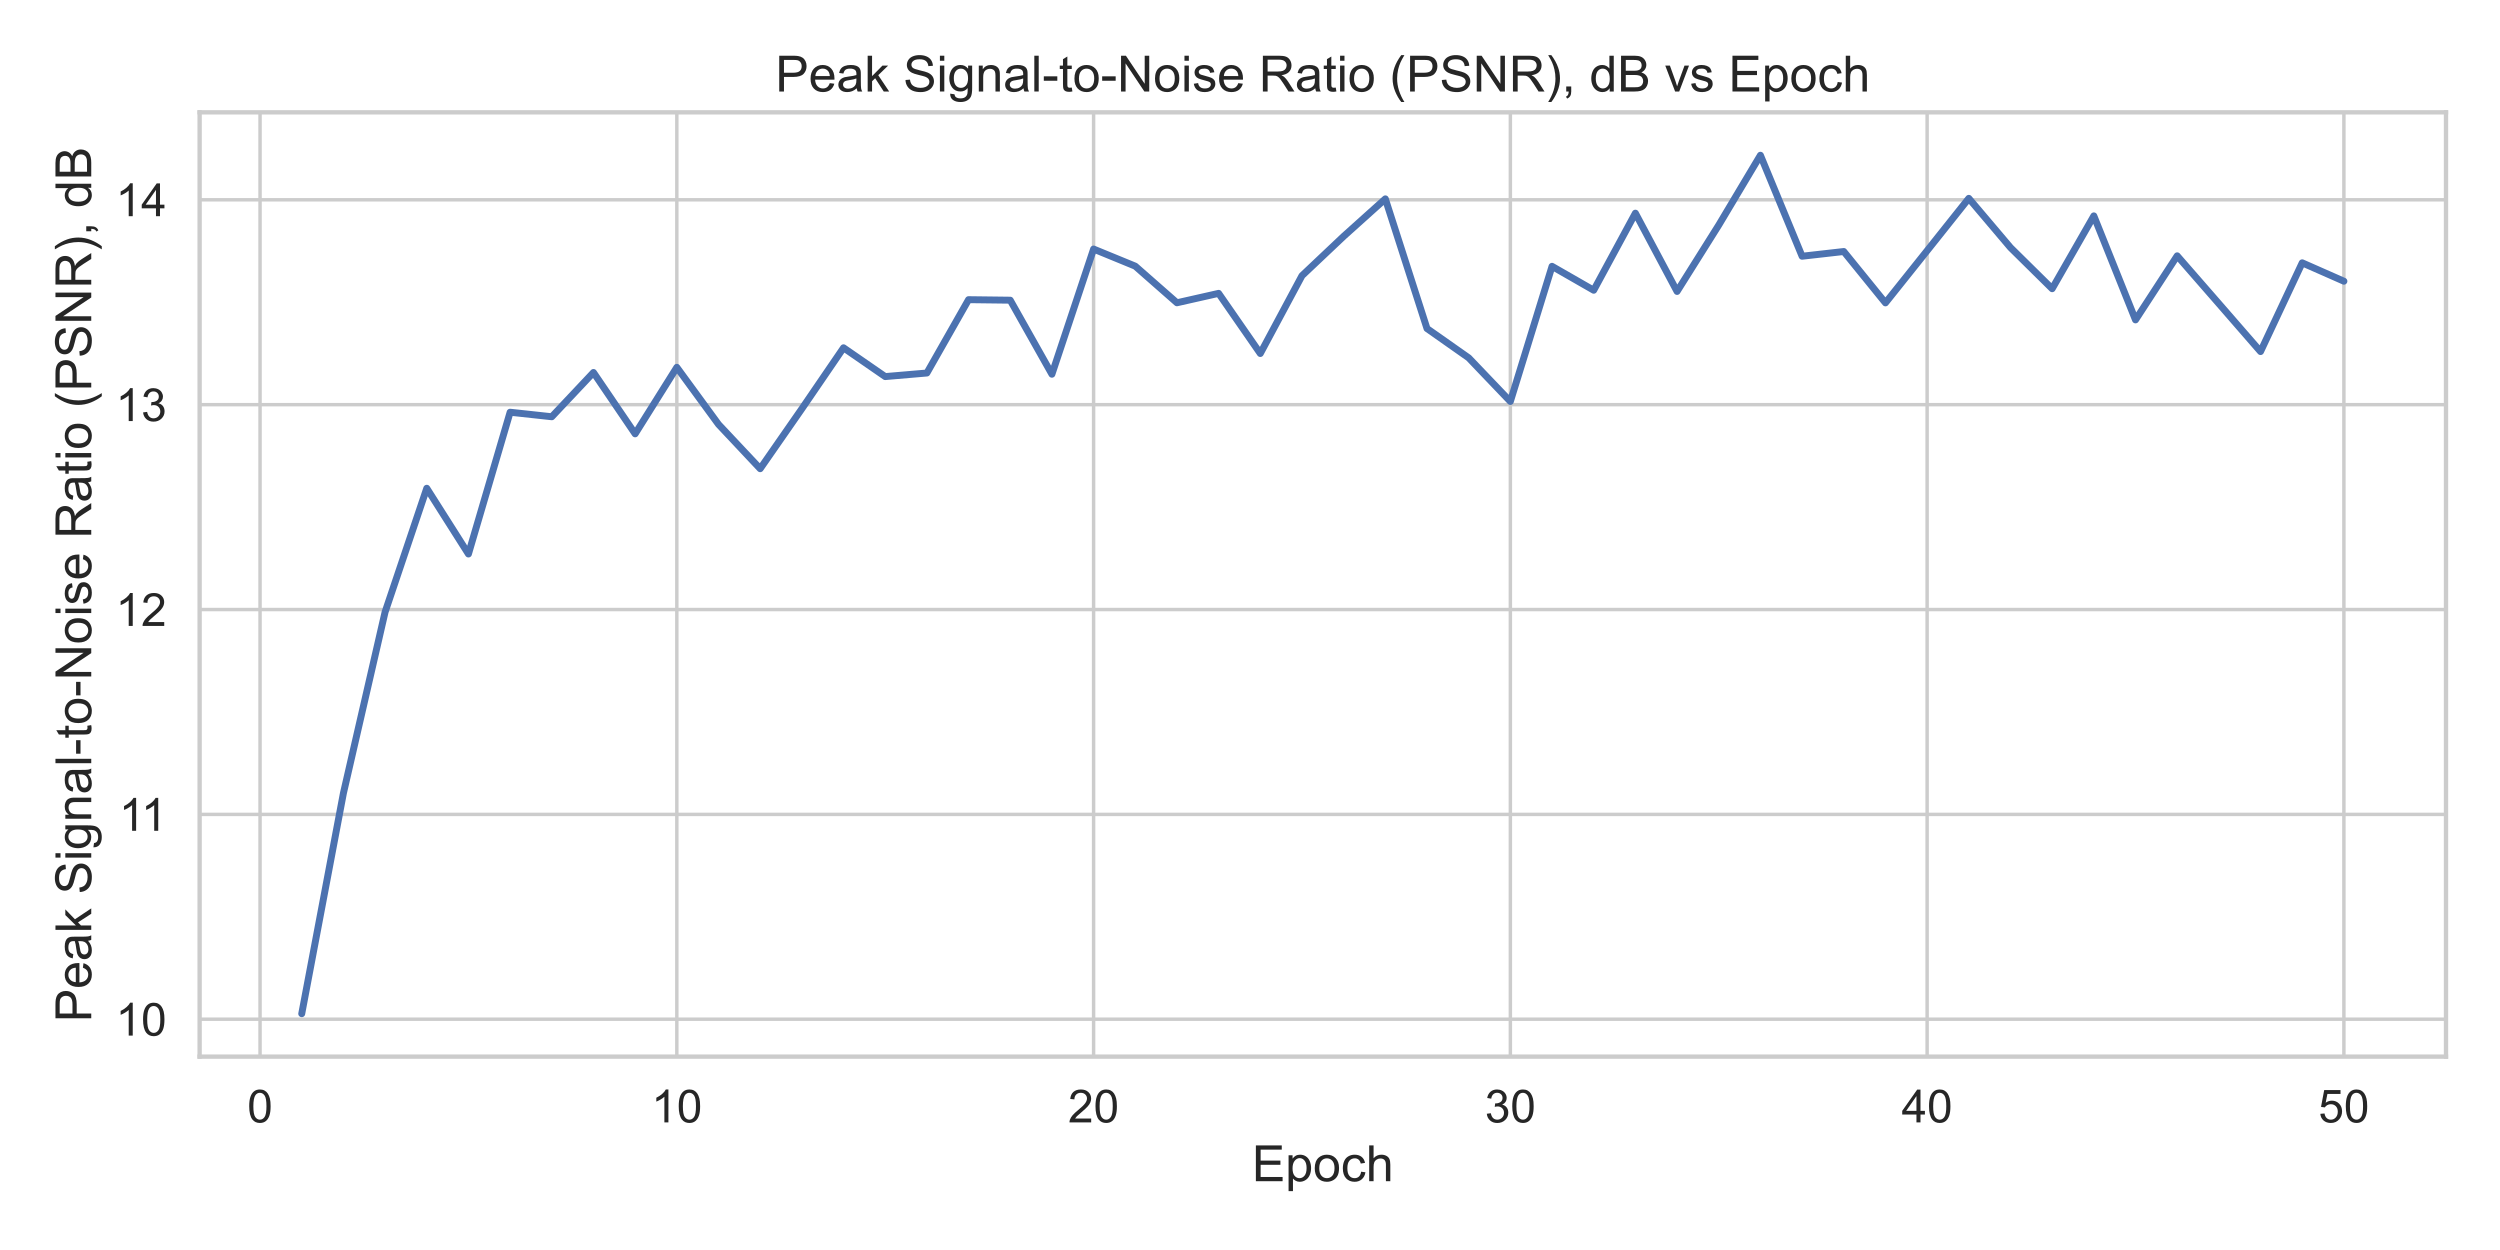
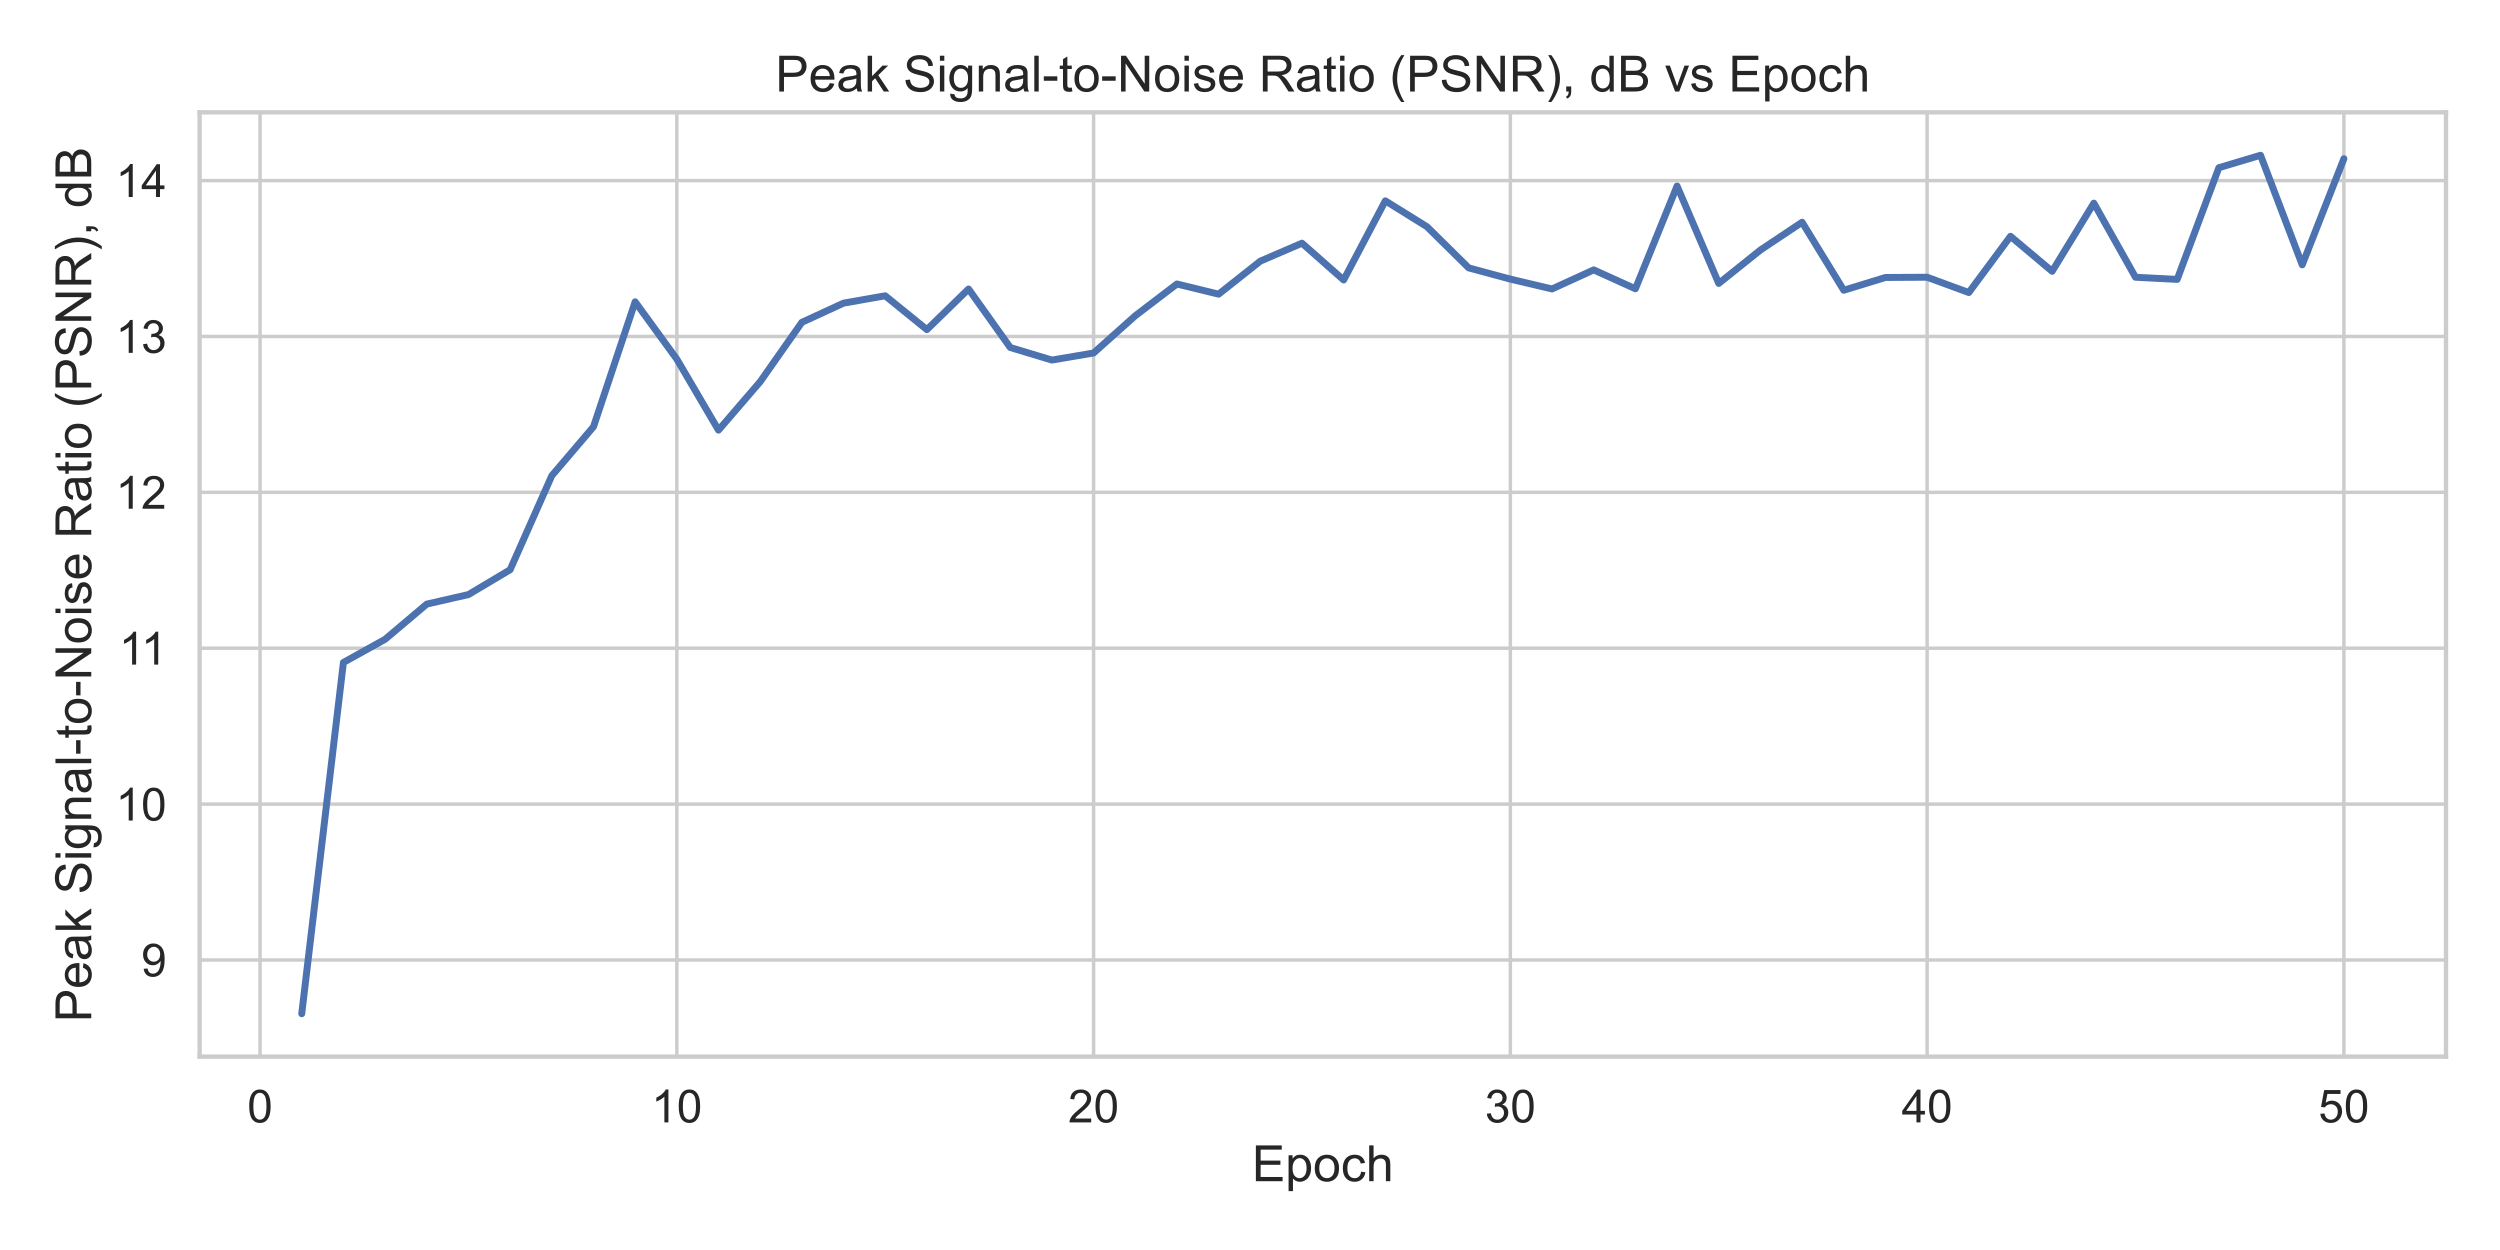
<svg xmlns="http://www.w3.org/2000/svg" xmlns:xlink="http://www.w3.org/1999/xlink" width="720pt" height="360pt" viewBox="0 0 720 360" version="1.1">
  <defs>
    <style type="text/css">*{stroke-linejoin: round; stroke-linecap: butt}</style>
  </defs>
  <g id="figure_1">
    <g id="patch_1">
      <path d="M 0 360  L 720 360  L 720 0  L 0 0  z " style="fill: #ffffff" />
    </g>
    <g id="axes_1">
      <g id="patch_2">
        <path d="M 57.492 304.308  L 704.448 304.308  L 704.448 32.352  L 57.492 32.352  z " style="fill: #ffffff" />
      </g>
      <g id="matplotlib.axis_1">
        <g id="xtick_1">
          <g id="line2d_1">
-             <path d="M 74.896 304.308  L 74.896 32.352  " clip-path="url(#p948dbc334d)" style="fill: none; stroke: #cccccc; stroke-linecap: round" />
+             <path d="M 74.896 304.308  L 74.896 32.352  " clip-path="url(#p12e1a3f50b)" style="fill: none; stroke: #cccccc; stroke-linecap: round" />
          </g>
          <g id="text_1">
            <g style="fill: #262626" transform="translate(71.22598 323.2563) scale(0.132 -0.132)">
              <defs>
                <path id="ArialMT-30" d="M 266 2259  Q 266 3072 433 3567  Q 600 4063 929 4331  Q 1259 4600 1759 4600  Q 2128 4600 2406 4451  Q 2684 4303 2865 4023  Q 3047 3744 3150 3342  Q 3253 2941 3253 2259  Q 3253 1453 3087 958  Q 2922 463 2592 192  Q 2263 -78 1759 -78  Q 1097 -78 719 397  Q 266 969 266 2259  z M 844 2259  Q 844 1131 1108 757  Q 1372 384 1759 384  Q 2147 384 2411 759  Q 2675 1134 2675 2259  Q 2675 3391 2411 3762  Q 2147 4134 1753 4134  Q 1366 4134 1134 3806  Q 844 3388 844 2259  z " transform="scale(0.015625)" />
              </defs>
              <use xlink:href="#ArialMT-30" />
            </g>
          </g>
        </g>
        <g id="xtick_2">
          <g id="line2d_2">
-             <path d="M 194.925 304.308  L 194.925 32.352  " clip-path="url(#p948dbc334d)" style="fill: none; stroke: #cccccc; stroke-linecap: round" />
+             <path d="M 194.925 304.308  L 194.925 32.352  " clip-path="url(#p12e1a3f50b)" style="fill: none; stroke: #cccccc; stroke-linecap: round" />
          </g>
          <g id="text_2">
            <g style="fill: #262626" transform="translate(187.5847 323.2563) scale(0.132 -0.132)">
              <defs>
                <path id="ArialMT-31" d="M 2384 0  L 1822 0  L 1822 3584  Q 1619 3391 1289 3197  Q 959 3003 697 2906  L 697 3450  Q 1169 3672 1522 3987  Q 1875 4303 2022 4600  L 2384 4600  L 2384 0  z " transform="scale(0.015625)" />
              </defs>
              <use xlink:href="#ArialMT-31" />
              <use xlink:href="#ArialMT-30" x="55.615" />
            </g>
          </g>
        </g>
        <g id="xtick_3">
          <g id="line2d_3">
-             <path d="M 314.954 304.308  L 314.954 32.352  " clip-path="url(#p948dbc334d)" style="fill: none; stroke: #cccccc; stroke-linecap: round" />
+             <path d="M 314.954 304.308  L 314.954 32.352  " clip-path="url(#p12e1a3f50b)" style="fill: none; stroke: #cccccc; stroke-linecap: round" />
          </g>
          <g id="text_3">
            <g style="fill: #262626" transform="translate(307.6136 323.2563) scale(0.132 -0.132)">
              <defs>
                <path id="ArialMT-32" d="M 3222 541  L 3222 0  L 194 0  Q 188 203 259 391  Q 375 700 629 1000  Q 884 1300 1366 1694  Q 2113 2306 2375 2664  Q 2638 3022 2638 3341  Q 2638 3675 2398 3904  Q 2159 4134 1775 4134  Q 1369 4134 1125 3890  Q 881 3647 878 3216  L 300 3275  Q 359 3922 746 4261  Q 1134 4600 1788 4600  Q 2447 4600 2831 4234  Q 3216 3869 3216 3328  Q 3216 3053 3103 2787  Q 2991 2522 2730 2228  Q 2469 1934 1863 1422  Q 1356 997 1212 845  Q 1069 694 975 541  L 3222 541  z " transform="scale(0.015625)" />
              </defs>
              <use xlink:href="#ArialMT-32" />
              <use xlink:href="#ArialMT-30" x="55.615" />
            </g>
          </g>
        </g>
        <g id="xtick_4">
          <g id="line2d_4">
-             <path d="M 434.983 304.308  L 434.983 32.352  " clip-path="url(#p948dbc334d)" style="fill: none; stroke: #cccccc; stroke-linecap: round" />
+             <path d="M 434.983 304.308  L 434.983 32.352  " clip-path="url(#p12e1a3f50b)" style="fill: none; stroke: #cccccc; stroke-linecap: round" />
          </g>
          <g id="text_4">
            <g style="fill: #262626" transform="translate(427.6426 323.2563) scale(0.132 -0.132)">
              <defs>
                <path id="ArialMT-33" d="M 269 1209  L 831 1284  Q 928 806 1161 595  Q 1394 384 1728 384  Q 2125 384 2398 659  Q 2672 934 2672 1341  Q 2672 1728 2419 1979  Q 2166 2231 1775 2231  Q 1616 2231 1378 2169  L 1441 2663  Q 1497 2656 1531 2656  Q 1891 2656 2178 2843  Q 2466 3031 2466 3422  Q 2466 3731 2256 3934  Q 2047 4138 1716 4138  Q 1388 4138 1169 3931  Q 950 3725 888 3313  L 325 3413  Q 428 3978 793 4289  Q 1159 4600 1703 4600  Q 2078 4600 2393 4439  Q 2709 4278 2876 4000  Q 3044 3722 3044 3409  Q 3044 3113 2884 2869  Q 2725 2625 2413 2481  Q 2819 2388 3044 2092  Q 3269 1797 3269 1353  Q 3269 753 2831 336  Q 2394 -81 1725 -81  Q 1122 -81 723 278  Q 325 638 269 1209  z " transform="scale(0.015625)" />
              </defs>
              <use xlink:href="#ArialMT-33" />
              <use xlink:href="#ArialMT-30" x="55.615" />
            </g>
          </g>
        </g>
        <g id="xtick_5">
          <g id="line2d_5">
-             <path d="M 555.012 304.308  L 555.012 32.352  " clip-path="url(#p948dbc334d)" style="fill: none; stroke: #cccccc; stroke-linecap: round" />
+             <path d="M 555.012 304.308  L 555.012 32.352  " clip-path="url(#p12e1a3f50b)" style="fill: none; stroke: #cccccc; stroke-linecap: round" />
          </g>
          <g id="text_5">
            <g style="fill: #262626" transform="translate(547.6715 323.2563) scale(0.132 -0.132)">
              <defs>
                <path id="ArialMT-34" d="M 2069 0  L 2069 1097  L 81 1097  L 81 1613  L 2172 4581  L 2631 4581  L 2631 1613  L 3250 1613  L 3250 1097  L 2631 1097  L 2631 0  L 2069 0  z M 2069 1613  L 2069 3678  L 634 1613  L 2069 1613  z " transform="scale(0.015625)" />
              </defs>
              <use xlink:href="#ArialMT-34" />
              <use xlink:href="#ArialMT-30" x="55.615" />
            </g>
          </g>
        </g>
        <g id="xtick_6">
          <g id="line2d_6">
-             <path d="M 675.041 304.308  L 675.041 32.352  " clip-path="url(#p948dbc334d)" style="fill: none; stroke: #cccccc; stroke-linecap: round" />
+             <path d="M 675.041 304.308  L 675.041 32.352  " clip-path="url(#p12e1a3f50b)" style="fill: none; stroke: #cccccc; stroke-linecap: round" />
          </g>
          <g id="text_6">
            <g style="fill: #262626" transform="translate(667.7005 323.2563) scale(0.132 -0.132)">
              <defs>
                <path id="ArialMT-35" d="M 266 1200  L 856 1250  Q 922 819 1161 601  Q 1400 384 1738 384  Q 2144 384 2425 690  Q 2706 997 2706 1503  Q 2706 1984 2436 2262  Q 2166 2541 1728 2541  Q 1456 2541 1237 2417  Q 1019 2294 894 2097  L 366 2166  L 809 4519  L 3088 4519  L 3088 3981  L 1259 3981  L 1013 2750  Q 1425 3038 1878 3038  Q 2478 3038 2890 2622  Q 3303 2206 3303 1553  Q 3303 931 2941 478  Q 2500 -78 1738 -78  Q 1113 -78 717 272  Q 322 622 266 1200  z " transform="scale(0.015625)" />
              </defs>
              <use xlink:href="#ArialMT-35" />
              <use xlink:href="#ArialMT-30" x="55.615" />
            </g>
          </g>
        </g>
        <g id="text_7">
          <g style="fill: #262626" transform="translate(360.5557 340.1871) scale(0.144 -0.144)">
            <defs>
              <path id="ArialMT-45" d="M 506 0  L 506 4581  L 3819 4581  L 3819 4041  L 1113 4041  L 1113 2638  L 3647 2638  L 3647 2100  L 1113 2100  L 1113 541  L 3925 541  L 3925 0  L 506 0  z " transform="scale(0.015625)" />
              <path id="ArialMT-70" d="M 422 -1272  L 422 3319  L 934 3319  L 934 2888  Q 1116 3141 1344 3267  Q 1572 3394 1897 3394  Q 2322 3394 2647 3175  Q 2972 2956 3137 2557  Q 3303 2159 3303 1684  Q 3303 1175 3120 767  Q 2938 359 2589 142  Q 2241 -75 1856 -75  Q 1575 -75 1351 44  Q 1128 163 984 344  L 984 -1272  L 422 -1272  z M 931 1641  Q 931 1000 1190 694  Q 1450 388 1819 388  Q 2194 388 2461 705  Q 2728 1022 2728 1688  Q 2728 2322 2467 2637  Q 2206 2953 1844 2953  Q 1484 2953 1207 2617  Q 931 2281 931 1641  z " transform="scale(0.015625)" />
              <path id="ArialMT-6f" d="M 213 1659  Q 213 2581 725 3025  Q 1153 3394 1769 3394  Q 2453 3394 2887 2945  Q 3322 2497 3322 1706  Q 3322 1066 3130 698  Q 2938 331 2570 128  Q 2203 -75 1769 -75  Q 1072 -75 642 372  Q 213 819 213 1659  z M 791 1659  Q 791 1022 1069 705  Q 1347 388 1769 388  Q 2188 388 2466 706  Q 2744 1025 2744 1678  Q 2744 2294 2464 2611  Q 2184 2928 1769 2928  Q 1347 2928 1069 2612  Q 791 2297 791 1659  z " transform="scale(0.015625)" />
              <path id="ArialMT-63" d="M 2588 1216  L 3141 1144  Q 3050 572 2676 248  Q 2303 -75 1759 -75  Q 1078 -75 664 370  Q 250 816 250 1647  Q 250 2184 428 2587  Q 606 2991 970 3192  Q 1334 3394 1763 3394  Q 2303 3394 2647 3120  Q 2991 2847 3088 2344  L 2541 2259  Q 2463 2594 2264 2762  Q 2066 2931 1784 2931  Q 1359 2931 1093 2626  Q 828 2322 828 1663  Q 828 994 1084 691  Q 1341 388 1753 388  Q 2084 388 2306 591  Q 2528 794 2588 1216  z " transform="scale(0.015625)" />
              <path id="ArialMT-68" d="M 422 0  L 422 4581  L 984 4581  L 984 2938  Q 1378 3394 1978 3394  Q 2347 3394 2619 3248  Q 2891 3103 3008 2847  Q 3125 2591 3125 2103  L 3125 0  L 2563 0  L 2563 2103  Q 2563 2525 2380 2717  Q 2197 2909 1863 2909  Q 1613 2909 1392 2779  Q 1172 2650 1078 2428  Q 984 2206 984 1816  L 984 0  L 422 0  z " transform="scale(0.015625)" />
            </defs>
            <use xlink:href="#ArialMT-45" />
            <use xlink:href="#ArialMT-70" x="66.699" />
            <use xlink:href="#ArialMT-6f" x="122.314" />
            <use xlink:href="#ArialMT-63" x="177.93" />
            <use xlink:href="#ArialMT-68" x="227.93" />
          </g>
        </g>
      </g>
      <g id="matplotlib.axis_2">
        <g id="ytick_1">
          <g id="line2d_7">
-             <path d="M 57.492 293.538  L 704.448 293.538  " clip-path="url(#p948dbc334d)" style="fill: none; stroke: #cccccc; stroke-linecap: round" />
+             <path d="M 57.492 276.479  L 704.448 276.479  " clip-path="url(#p12e1a3f50b)" style="fill: none; stroke: #cccccc; stroke-linecap: round" />
          </g>
          <g id="text_8">
-             <g style="fill: #262626" transform="translate(33.31112 298.2623) scale(0.132 -0.132)">
-               <use xlink:href="#ArialMT-31" />
-               <use xlink:href="#ArialMT-30" x="55.615" />
+             <g style="fill: #262626" transform="translate(40.65156 281.2027) scale(0.132 -0.132)">
+               <defs>
+                 <path id="ArialMT-39" d="M 350 1059  L 891 1109  Q 959 728 1153 556  Q 1347 384 1650 384  Q 1909 384 2104 503  Q 2300 622 2425 820  Q 2550 1019 2634 1356  Q 2719 1694 2719 2044  Q 2719 2081 2716 2156  Q 2547 1888 2255 1720  Q 1963 1553 1622 1553  Q 1053 1553 659 1965  Q 266 2378 266 3053  Q 266 3750 677 4175  Q 1088 4600 1706 4600  Q 2153 4600 2523 4359  Q 2894 4119 3086 3673  Q 3278 3228 3278 2384  Q 3278 1506 3087 986  Q 2897 466 2520 194  Q 2144 -78 1638 -78  Q 1100 -78 759 220  Q 419 519 350 1059  z M 2653 3081  Q 2653 3566 2395 3850  Q 2138 4134 1775 4134  Q 1400 4134 1122 3828  Q 844 3522 844 3034  Q 844 2597 1108 2323  Q 1372 2050 1759 2050  Q 2150 2050 2401 2323  Q 2653 2597 2653 3081  z " transform="scale(0.015625)" />
+               </defs>
+               <use xlink:href="#ArialMT-39" />
            </g>
          </g>
        </g>
        <g id="ytick_2">
          <g id="line2d_8">
-             <path d="M 57.492 234.54  L 704.448 234.54  " clip-path="url(#p948dbc334d)" style="fill: none; stroke: #cccccc; stroke-linecap: round" />
+             <path d="M 57.492 231.584  L 704.448 231.584  " clip-path="url(#p12e1a3f50b)" style="fill: none; stroke: #cccccc; stroke-linecap: round" />
          </g>
          <g id="text_9">
-             <g style="fill: #262626" transform="translate(34.28462 239.2644) scale(0.132 -0.132)">
-               <use xlink:href="#ArialMT-31" />
-               <use xlink:href="#ArialMT-31" x="48.24" />
+             <g style="fill: #262626" transform="translate(33.31112 236.3079) scale(0.132 -0.132)">
+               <use xlink:href="#ArialMT-31" />
+               <use xlink:href="#ArialMT-30" x="55.615" />
            </g>
          </g>
        </g>
        <g id="ytick_3">
          <g id="line2d_9">
-             <path d="M 57.492 175.542  L 704.448 175.542  " clip-path="url(#p948dbc334d)" style="fill: none; stroke: #cccccc; stroke-linecap: round" />
+             <path d="M 57.492 186.689  L 704.448 186.689  " clip-path="url(#p12e1a3f50b)" style="fill: none; stroke: #cccccc; stroke-linecap: round" />
          </g>
          <g id="text_10">
-             <g style="fill: #262626" transform="translate(33.31112 180.2664) scale(0.132 -0.132)">
-               <use xlink:href="#ArialMT-31" />
-               <use xlink:href="#ArialMT-32" x="55.615" />
+             <g style="fill: #262626" transform="translate(34.28462 191.4132) scale(0.132 -0.132)">
+               <use xlink:href="#ArialMT-31" />
+               <use xlink:href="#ArialMT-31" x="48.24" />
            </g>
          </g>
        </g>
        <g id="ytick_4">
          <g id="line2d_10">
-             <path d="M 57.492 116.544  L 704.448 116.544  " clip-path="url(#p948dbc334d)" style="fill: none; stroke: #cccccc; stroke-linecap: round" />
+             <path d="M 57.492 141.794  L 704.448 141.794  " clip-path="url(#p12e1a3f50b)" style="fill: none; stroke: #cccccc; stroke-linecap: round" />
          </g>
          <g id="text_11">
-             <g style="fill: #262626" transform="translate(33.31112 121.2685) scale(0.132 -0.132)">
-               <use xlink:href="#ArialMT-31" />
-               <use xlink:href="#ArialMT-33" x="55.615" />
+             <g style="fill: #262626" transform="translate(33.31112 146.5185) scale(0.132 -0.132)">
+               <use xlink:href="#ArialMT-31" />
+               <use xlink:href="#ArialMT-32" x="55.615" />
            </g>
          </g>
        </g>
        <g id="ytick_5">
          <g id="line2d_11">
-             <path d="M 57.492 57.546  L 704.448 57.546  " clip-path="url(#p948dbc334d)" style="fill: none; stroke: #cccccc; stroke-linecap: round" />
+             <path d="M 57.492 96.9  L 704.448 96.9  " clip-path="url(#p12e1a3f50b)" style="fill: none; stroke: #cccccc; stroke-linecap: round" />
          </g>
          <g id="text_12">
-             <g style="fill: #262626" transform="translate(33.31112 62.27055) scale(0.132 -0.132)">
+             <g style="fill: #262626" transform="translate(33.31112 101.6238) scale(0.132 -0.132)">
+               <use xlink:href="#ArialMT-31" />
+               <use xlink:href="#ArialMT-33" x="55.615" />
+             </g>
+           </g>
+         </g>
+         <g id="ytick_6">
+           <g id="line2d_12">
+             <path d="M 57.492 52.005  L 704.448 52.005  " clip-path="url(#p12e1a3f50b)" style="fill: none; stroke: #cccccc; stroke-linecap: round" />
+           </g>
+           <g id="text_13">
+             <g style="fill: #262626" transform="translate(33.31112 56.72906) scale(0.132 -0.132)">
              <use xlink:href="#ArialMT-31" />
              <use xlink:href="#ArialMT-34" x="55.615" />
            </g>
          </g>
        </g>
-         <g id="text_13">
+         <g id="text_14">
          <g style="fill: #262626" transform="translate(26.28037 294.375) rotate(-90) scale(0.144 -0.144)">
            <defs>
              <path id="ArialMT-50" d="M 494 0  L 494 4581  L 2222 4581  Q 2678 4581 2919 4538  Q 3256 4481 3484 4323  Q 3713 4166 3852 3881  Q 3991 3597 3991 3256  Q 3991 2672 3619 2267  Q 3247 1863 2275 1863  L 1100 1863  L 1100 0  L 494 0  z M 1100 2403  L 2284 2403  Q 2872 2403 3119 2622  Q 3366 2841 3366 3238  Q 3366 3525 3220 3729  Q 3075 3934 2838 4000  Q 2684 4041 2272 4041  L 1100 4041  L 1100 2403  z " transform="scale(0.015625)" />
              <path id="ArialMT-65" d="M 2694 1069  L 3275 997  Q 3138 488 2766 206  Q 2394 -75 1816 -75  Q 1088 -75 661 373  Q 234 822 234 1631  Q 234 2469 665 2931  Q 1097 3394 1784 3394  Q 2450 3394 2872 2941  Q 3294 2488 3294 1666  Q 3294 1616 3291 1516  L 816 1516  Q 847 969 1125 678  Q 1403 388 1819 388  Q 2128 388 2347 550  Q 2566 713 2694 1069  z M 847 1978  L 2700 1978  Q 2663 2397 2488 2606  Q 2219 2931 1791 2931  Q 1403 2931 1139 2672  Q 875 2413 847 1978  z " transform="scale(0.015625)" />
              <path id="ArialMT-61" d="M 2588 409  Q 2275 144 1986 34  Q 1697 -75 1366 -75  Q 819 -75 525 192  Q 231 459 231 875  Q 231 1119 342 1320  Q 453 1522 633 1644  Q 813 1766 1038 1828  Q 1203 1872 1538 1913  Q 2219 1994 2541 2106  Q 2544 2222 2544 2253  Q 2544 2597 2384 2738  Q 2169 2928 1744 2928  Q 1347 2928 1158 2789  Q 969 2650 878 2297  L 328 2372  Q 403 2725 575 2942  Q 747 3159 1072 3276  Q 1397 3394 1825 3394  Q 2250 3394 2515 3294  Q 2781 3194 2906 3042  Q 3031 2891 3081 2659  Q 3109 2516 3109 2141  L 3109 1391  Q 3109 606 3145 398  Q 3181 191 3288 0  L 2700 0  Q 2613 175 2588 409  z M 2541 1666  Q 2234 1541 1622 1453  Q 1275 1403 1131 1340  Q 988 1278 909 1158  Q 831 1038 831 891  Q 831 666 1001 516  Q 1172 366 1500 366  Q 1825 366 2078 508  Q 2331 650 2450 897  Q 2541 1088 2541 1459  L 2541 1666  z " transform="scale(0.015625)" />
              <path id="ArialMT-6b" d="M 425 0  L 425 4581  L 988 4581  L 988 1969  L 2319 3319  L 3047 3319  L 1778 2088  L 3175 0  L 2481 0  L 1384 1697  L 988 1316  L 988 0  L 425 0  z " transform="scale(0.015625)" />
              <path id="ArialMT-20" transform="scale(0.015625)" />
              <path id="ArialMT-53" d="M 288 1472  L 859 1522  Q 900 1178 1048 958  Q 1197 738 1509 602  Q 1822 466 2213 466  Q 2559 466 2825 569  Q 3091 672 3220 851  Q 3350 1031 3350 1244  Q 3350 1459 3225 1620  Q 3100 1781 2813 1891  Q 2628 1963 1997 2114  Q 1366 2266 1113 2400  Q 784 2572 623 2826  Q 463 3081 463 3397  Q 463 3744 659 4045  Q 856 4347 1234 4503  Q 1613 4659 2075 4659  Q 2584 4659 2973 4495  Q 3363 4331 3572 4012  Q 3781 3694 3797 3291  L 3216 3247  Q 3169 3681 2898 3903  Q 2628 4125 2100 4125  Q 1550 4125 1298 3923  Q 1047 3722 1047 3438  Q 1047 3191 1225 3031  Q 1400 2872 2139 2705  Q 2878 2538 3153 2413  Q 3553 2228 3743 1945  Q 3934 1663 3934 1294  Q 3934 928 3725 604  Q 3516 281 3123 101  Q 2731 -78 2241 -78  Q 1619 -78 1198 103  Q 778 284 539 648  Q 300 1013 288 1472  z " transform="scale(0.015625)" />
              <path id="ArialMT-69" d="M 425 3934  L 425 4581  L 988 4581  L 988 3934  L 425 3934  z M 425 0  L 425 3319  L 988 3319  L 988 0  L 425 0  z " transform="scale(0.015625)" />
              <path id="ArialMT-67" d="M 319 -275  L 866 -356  Q 900 -609 1056 -725  Q 1266 -881 1628 -881  Q 2019 -881 2231 -725  Q 2444 -569 2519 -288  Q 2563 -116 2559 434  Q 2191 0 1641 0  Q 956 0 581 494  Q 206 988 206 1678  Q 206 2153 378 2554  Q 550 2956 876 3175  Q 1203 3394 1644 3394  Q 2231 3394 2613 2919  L 2613 3319  L 3131 3319  L 3131 450  Q 3131 -325 2973 -648  Q 2816 -972 2473 -1159  Q 2131 -1347 1631 -1347  Q 1038 -1347 672 -1080  Q 306 -813 319 -275  z M 784 1719  Q 784 1066 1043 766  Q 1303 466 1694 466  Q 2081 466 2343 764  Q 2606 1063 2606 1700  Q 2606 2309 2336 2618  Q 2066 2928 1684 2928  Q 1309 2928 1046 2623  Q 784 2319 784 1719  z " transform="scale(0.015625)" />
              <path id="ArialMT-6e" d="M 422 0  L 422 3319  L 928 3319  L 928 2847  Q 1294 3394 1984 3394  Q 2284 3394 2536 3286  Q 2788 3178 2913 3003  Q 3038 2828 3088 2588  Q 3119 2431 3119 2041  L 3119 0  L 2556 0  L 2556 2019  Q 2556 2363 2490 2533  Q 2425 2703 2258 2804  Q 2091 2906 1866 2906  Q 1506 2906 1245 2678  Q 984 2450 984 1813  L 984 0  L 422 0  z " transform="scale(0.015625)" />
              <path id="ArialMT-6c" d="M 409 0  L 409 4581  L 972 4581  L 972 0  L 409 0  z " transform="scale(0.015625)" />
              <path id="ArialMT-2d" d="M 203 1375  L 203 1941  L 1931 1941  L 1931 1375  L 203 1375  z " transform="scale(0.015625)" />
              <path id="ArialMT-74" d="M 1650 503  L 1731 6  Q 1494 -44 1306 -44  Q 1000 -44 831 53  Q 663 150 594 308  Q 525 466 525 972  L 525 2881  L 113 2881  L 113 3319  L 525 3319  L 525 4141  L 1084 4478  L 1084 3319  L 1650 3319  L 1650 2881  L 1084 2881  L 1084 941  Q 1084 700 1114 631  Q 1144 563 1211 522  Q 1278 481 1403 481  Q 1497 481 1650 503  z " transform="scale(0.015625)" />
              <path id="ArialMT-4e" d="M 488 0  L 488 4581  L 1109 4581  L 3516 984  L 3516 4581  L 4097 4581  L 4097 0  L 3475 0  L 1069 3600  L 1069 0  L 488 0  z " transform="scale(0.015625)" />
              <path id="ArialMT-73" d="M 197 991  L 753 1078  Q 800 744 1014 566  Q 1228 388 1613 388  Q 2000 388 2187 545  Q 2375 703 2375 916  Q 2375 1106 2209 1216  Q 2094 1291 1634 1406  Q 1016 1563 777 1677  Q 538 1791 414 1992  Q 291 2194 291 2438  Q 291 2659 392 2848  Q 494 3038 669 3163  Q 800 3259 1026 3326  Q 1253 3394 1513 3394  Q 1903 3394 2198 3281  Q 2494 3169 2634 2976  Q 2775 2784 2828 2463  L 2278 2388  Q 2241 2644 2061 2787  Q 1881 2931 1553 2931  Q 1166 2931 1000 2803  Q 834 2675 834 2503  Q 834 2394 903 2306  Q 972 2216 1119 2156  Q 1203 2125 1616 2013  Q 2213 1853 2448 1751  Q 2684 1650 2818 1456  Q 2953 1263 2953 975  Q 2953 694 2789 445  Q 2625 197 2315 61  Q 2006 -75 1616 -75  Q 969 -75 630 194  Q 291 463 197 991  z " transform="scale(0.015625)" />
              <path id="ArialMT-52" d="M 503 0  L 503 4581  L 2534 4581  Q 3147 4581 3465 4457  Q 3784 4334 3975 4021  Q 4166 3709 4166 3331  Q 4166 2844 3850 2509  Q 3534 2175 2875 2084  Q 3116 1969 3241 1856  Q 3506 1613 3744 1247  L 4541 0  L 3778 0  L 3172 953  Q 2906 1366 2734 1584  Q 2563 1803 2427 1890  Q 2291 1978 2150 2013  Q 2047 2034 1813 2034  L 1109 2034  L 1109 0  L 503 0  z M 1109 2559  L 2413 2559  Q 2828 2559 3062 2645  Q 3297 2731 3419 2920  Q 3541 3109 3541 3331  Q 3541 3656 3305 3865  Q 3069 4075 2559 4075  L 1109 4075  L 1109 2559  z " transform="scale(0.015625)" />
              <path id="ArialMT-28" d="M 1497 -1347  Q 1031 -759 709 28  Q 388 816 388 1659  Q 388 2403 628 3084  Q 909 3875 1497 4659  L 1900 4659  Q 1522 4009 1400 3731  Q 1209 3300 1100 2831  Q 966 2247 966 1656  Q 966 153 1900 -1347  L 1497 -1347  z " transform="scale(0.015625)" />
              <path id="ArialMT-29" d="M 791 -1347  L 388 -1347  Q 1322 153 1322 1656  Q 1322 2244 1188 2822  Q 1081 3291 891 3722  Q 769 4003 388 4659  L 791 4659  Q 1378 3875 1659 3084  Q 1900 2403 1900 1659  Q 1900 816 1576 28  Q 1253 -759 791 -1347  z " transform="scale(0.015625)" />
              <path id="ArialMT-2c" d="M 569 0  L 569 641  L 1209 641  L 1209 0  Q 1209 -353 1084 -570  Q 959 -788 688 -906  L 531 -666  Q 709 -588 793 -436  Q 878 -284 888 0  L 569 0  z " transform="scale(0.015625)" />
              <path id="ArialMT-64" d="M 2575 0  L 2575 419  Q 2259 -75 1647 -75  Q 1250 -75 917 144  Q 584 363 401 755  Q 219 1147 219 1656  Q 219 2153 384 2558  Q 550 2963 881 3178  Q 1213 3394 1622 3394  Q 1922 3394 2156 3267  Q 2391 3141 2538 2938  L 2538 4581  L 3097 4581  L 3097 0  L 2575 0  z M 797 1656  Q 797 1019 1065 703  Q 1334 388 1700 388  Q 2069 388 2326 689  Q 2584 991 2584 1609  Q 2584 2291 2321 2609  Q 2059 2928 1675 2928  Q 1300 2928 1048 2622  Q 797 2316 797 1656  z " transform="scale(0.015625)" />
              <path id="ArialMT-42" d="M 469 0  L 469 4581  L 2188 4581  Q 2713 4581 3030 4442  Q 3347 4303 3526 4014  Q 3706 3725 3706 3409  Q 3706 3116 3547 2856  Q 3388 2597 3066 2438  Q 3481 2316 3704 2022  Q 3928 1728 3928 1328  Q 3928 1006 3792 729  Q 3656 453 3456 303  Q 3256 153 2954 76  Q 2653 0 2216 0  L 469 0  z M 1075 2656  L 2066 2656  Q 2469 2656 2644 2709  Q 2875 2778 2992 2937  Q 3109 3097 3109 3338  Q 3109 3566 3000 3739  Q 2891 3913 2687 3977  Q 2484 4041 1991 4041  L 1075 4041  L 1075 2656  z M 1075 541  L 2216 541  Q 2509 541 2628 563  Q 2838 600 2978 687  Q 3119 775 3209 942  Q 3300 1109 3300 1328  Q 3300 1584 3169 1773  Q 3038 1963 2805 2039  Q 2572 2116 2134 2116  L 1075 2116  L 1075 541  z " transform="scale(0.015625)" />
            </defs>
            <use xlink:href="#ArialMT-50" />
            <use xlink:href="#ArialMT-65" x="66.699" />
            <use xlink:href="#ArialMT-61" x="122.314" />
            <use xlink:href="#ArialMT-6b" x="177.93" />
            <use xlink:href="#ArialMT-20" x="227.93" />
            <use xlink:href="#ArialMT-53" x="255.713" />
            <use xlink:href="#ArialMT-69" x="322.412" />
            <use xlink:href="#ArialMT-67" x="344.629" />
            <use xlink:href="#ArialMT-6e" x="400.244" />
            <use xlink:href="#ArialMT-61" x="455.859" />
            <use xlink:href="#ArialMT-6c" x="511.475" />
            <use xlink:href="#ArialMT-2d" x="533.691" />
            <use xlink:href="#ArialMT-74" x="566.992" />
            <use xlink:href="#ArialMT-6f" x="594.775" />
            <use xlink:href="#ArialMT-2d" x="650.391" />
            <use xlink:href="#ArialMT-4e" x="683.691" />
            <use xlink:href="#ArialMT-6f" x="755.908" />
            <use xlink:href="#ArialMT-69" x="811.523" />
            <use xlink:href="#ArialMT-73" x="833.74" />
            <use xlink:href="#ArialMT-65" x="883.74" />
            <use xlink:href="#ArialMT-20" x="939.355" />
            <use xlink:href="#ArialMT-52" x="967.139" />
            <use xlink:href="#ArialMT-61" x="1039.355" />
            <use xlink:href="#ArialMT-74" x="1094.971" />
            <use xlink:href="#ArialMT-69" x="1122.754" />
            <use xlink:href="#ArialMT-6f" x="1144.971" />
            <use xlink:href="#ArialMT-20" x="1200.586" />
            <use xlink:href="#ArialMT-28" x="1228.369" />
            <use xlink:href="#ArialMT-50" x="1261.67" />
            <use xlink:href="#ArialMT-53" x="1328.369" />
            <use xlink:href="#ArialMT-4e" x="1395.068" />
            <use xlink:href="#ArialMT-52" x="1467.285" />
            <use xlink:href="#ArialMT-29" x="1539.502" />
            <use xlink:href="#ArialMT-2c" x="1572.803" />
            <use xlink:href="#ArialMT-20" x="1600.586" />
            <use xlink:href="#ArialMT-64" x="1628.369" />
            <use xlink:href="#ArialMT-42" x="1683.984" />
          </g>
        </g>
      </g>
      <g id="PolyCollection_1" />
-       <g id="line2d_12">
-         <path d="M 86.899 291.946  L 98.902 228.437  L 110.905 176.266  L 122.908 140.624  L 134.911 159.549  L 146.914 118.721  L 158.916 120.025  L 170.919 107.277  L 182.922 124.943  L 194.925 105.793  L 206.928 122.211  L 218.931 134.985  L 230.934 117.723  L 242.937 100.164  L 254.94 108.456  L 266.943 107.427  L 278.945 86.305  L 290.948 86.456  L 302.951 107.775  L 314.954 71.724  L 326.957 76.653  L 338.96 87.199  L 350.963 84.488  L 362.966 101.81  L 374.969 79.404  L 386.971 68.058  L 398.974 57.275  L 410.977 94.621  L 422.98 103.059  L 434.983 115.623  L 446.986 76.703  L 458.989 83.586  L 470.992 61.396  L 482.995 83.934  L 494.997 64.827  L 507 44.714  L 519.003 73.795  L 531.006 72.434  L 543.009 87.227  L 555.012 72.199  L 567.015 57.127  L 579.018 71.3  L 591.021 83.147  L 603.024 62.177  L 615.026 92.126  L 627.029 73.678  L 639.032 87.444  L 651.035 101.25  L 663.038 75.695  L 675.041 80.989  " clip-path="url(#p948dbc334d)" style="fill: none; stroke: #4c72b0; stroke-width: 2; stroke-linecap: round" />
+       <g id="line2d_13">
+         <path d="M 86.899 291.946  L 98.902 190.785  L 110.905 184.12  L 122.908 173.98  L 134.911 171.235  L 146.914 164.086  L 158.916 136.998  L 170.919 122.917  L 182.922 86.925  L 194.925 103.431  L 206.928 123.878  L 218.931 109.935  L 230.934 92.833  L 242.937 87.305  L 254.94 85.19  L 266.943 94.931  L 278.945 83.236  L 290.948 100.077  L 302.951 103.698  L 314.954 101.663  L 326.957 90.938  L 338.96 81.788  L 350.963 84.718  L 362.966 75.212  L 374.969 70.037  L 386.971 80.631  L 398.974 57.843  L 410.977 65.3  L 422.98 77.149  L 434.983 80.386  L 446.986 83.218  L 458.989 77.729  L 470.992 83.167  L 482.995 53.579  L 494.997 81.626  L 507 72.011  L 519.003 64.003  L 531.006 83.591  L 543.009 79.912  L 555.012 79.841  L 567.015 84.252  L 579.018 68.056  L 591.021 78.135  L 603.024 58.506  L 615.026 79.847  L 627.029 80.465  L 639.032 48.304  L 651.035 44.714  L 663.038 76.275  L 675.041 45.701  " clip-path="url(#p12e1a3f50b)" style="fill: none; stroke: #4c72b0; stroke-width: 2; stroke-linecap: round" />
      </g>
      <g id="patch_3">
        <path d="M 57.492 304.308  L 57.492 32.352  " style="fill: none; stroke: #cccccc; stroke-width: 1.25; stroke-linejoin: miter; stroke-linecap: square" />
      </g>
      <g id="patch_4">
        <path d="M 704.448 304.308  L 704.448 32.352  " style="fill: none; stroke: #cccccc; stroke-width: 1.25; stroke-linejoin: miter; stroke-linecap: square" />
      </g>
      <g id="patch_5">
        <path d="M 57.492 304.308  L 704.448 304.308  " style="fill: none; stroke: #cccccc; stroke-width: 1.25; stroke-linejoin: miter; stroke-linecap: square" />
      </g>
      <g id="patch_6">
        <path d="M 57.492 32.352  L 704.448 32.352  " style="fill: none; stroke: #cccccc; stroke-width: 1.25; stroke-linejoin: miter; stroke-linecap: square" />
      </g>
-       <g id="text_14">
+       <g id="text_15">
        <g style="fill: #262626" transform="translate(223.3102 26.352) scale(0.144 -0.144)">
          <defs>
            <path id="ArialMT-76" d="M 1344 0  L 81 3319  L 675 3319  L 1388 1331  Q 1503 1009 1600 663  Q 1675 925 1809 1294  L 2547 3319  L 3125 3319  L 1869 0  L 1344 0  z " transform="scale(0.015625)" />
          </defs>
          <use xlink:href="#ArialMT-50" />
          <use xlink:href="#ArialMT-65" x="66.699" />
          <use xlink:href="#ArialMT-61" x="122.314" />
          <use xlink:href="#ArialMT-6b" x="177.93" />
          <use xlink:href="#ArialMT-20" x="227.93" />
          <use xlink:href="#ArialMT-53" x="255.713" />
          <use xlink:href="#ArialMT-69" x="322.412" />
          <use xlink:href="#ArialMT-67" x="344.629" />
          <use xlink:href="#ArialMT-6e" x="400.244" />
          <use xlink:href="#ArialMT-61" x="455.859" />
          <use xlink:href="#ArialMT-6c" x="511.475" />
          <use xlink:href="#ArialMT-2d" x="533.691" />
          <use xlink:href="#ArialMT-74" x="566.992" />
          <use xlink:href="#ArialMT-6f" x="594.775" />
          <use xlink:href="#ArialMT-2d" x="650.391" />
          <use xlink:href="#ArialMT-4e" x="683.691" />
          <use xlink:href="#ArialMT-6f" x="755.908" />
          <use xlink:href="#ArialMT-69" x="811.523" />
          <use xlink:href="#ArialMT-73" x="833.74" />
          <use xlink:href="#ArialMT-65" x="883.74" />
          <use xlink:href="#ArialMT-20" x="939.355" />
          <use xlink:href="#ArialMT-52" x="967.139" />
          <use xlink:href="#ArialMT-61" x="1039.355" />
          <use xlink:href="#ArialMT-74" x="1094.971" />
          <use xlink:href="#ArialMT-69" x="1122.754" />
          <use xlink:href="#ArialMT-6f" x="1144.971" />
          <use xlink:href="#ArialMT-20" x="1200.586" />
          <use xlink:href="#ArialMT-28" x="1228.369" />
          <use xlink:href="#ArialMT-50" x="1261.67" />
          <use xlink:href="#ArialMT-53" x="1328.369" />
          <use xlink:href="#ArialMT-4e" x="1395.068" />
          <use xlink:href="#ArialMT-52" x="1467.285" />
          <use xlink:href="#ArialMT-29" x="1539.502" />
          <use xlink:href="#ArialMT-2c" x="1572.803" />
          <use xlink:href="#ArialMT-20" x="1600.586" />
          <use xlink:href="#ArialMT-64" x="1628.369" />
          <use xlink:href="#ArialMT-42" x="1683.984" />
          <use xlink:href="#ArialMT-20" x="1750.684" />
          <use xlink:href="#ArialMT-76" x="1778.467" />
          <use xlink:href="#ArialMT-73" x="1828.467" />
          <use xlink:href="#ArialMT-20" x="1878.467" />
          <use xlink:href="#ArialMT-45" x="1906.25" />
          <use xlink:href="#ArialMT-70" x="1972.949" />
          <use xlink:href="#ArialMT-6f" x="2028.564" />
          <use xlink:href="#ArialMT-63" x="2084.18" />
          <use xlink:href="#ArialMT-68" x="2134.18" />
        </g>
      </g>
    </g>
  </g>
  <defs>
-     <clipPath id="p948dbc334d">
+     <clipPath id="p12e1a3f50b">
      <rect x="57.492" y="32.352" width="646.956" height="271.956" />
    </clipPath>
  </defs>
</svg>
